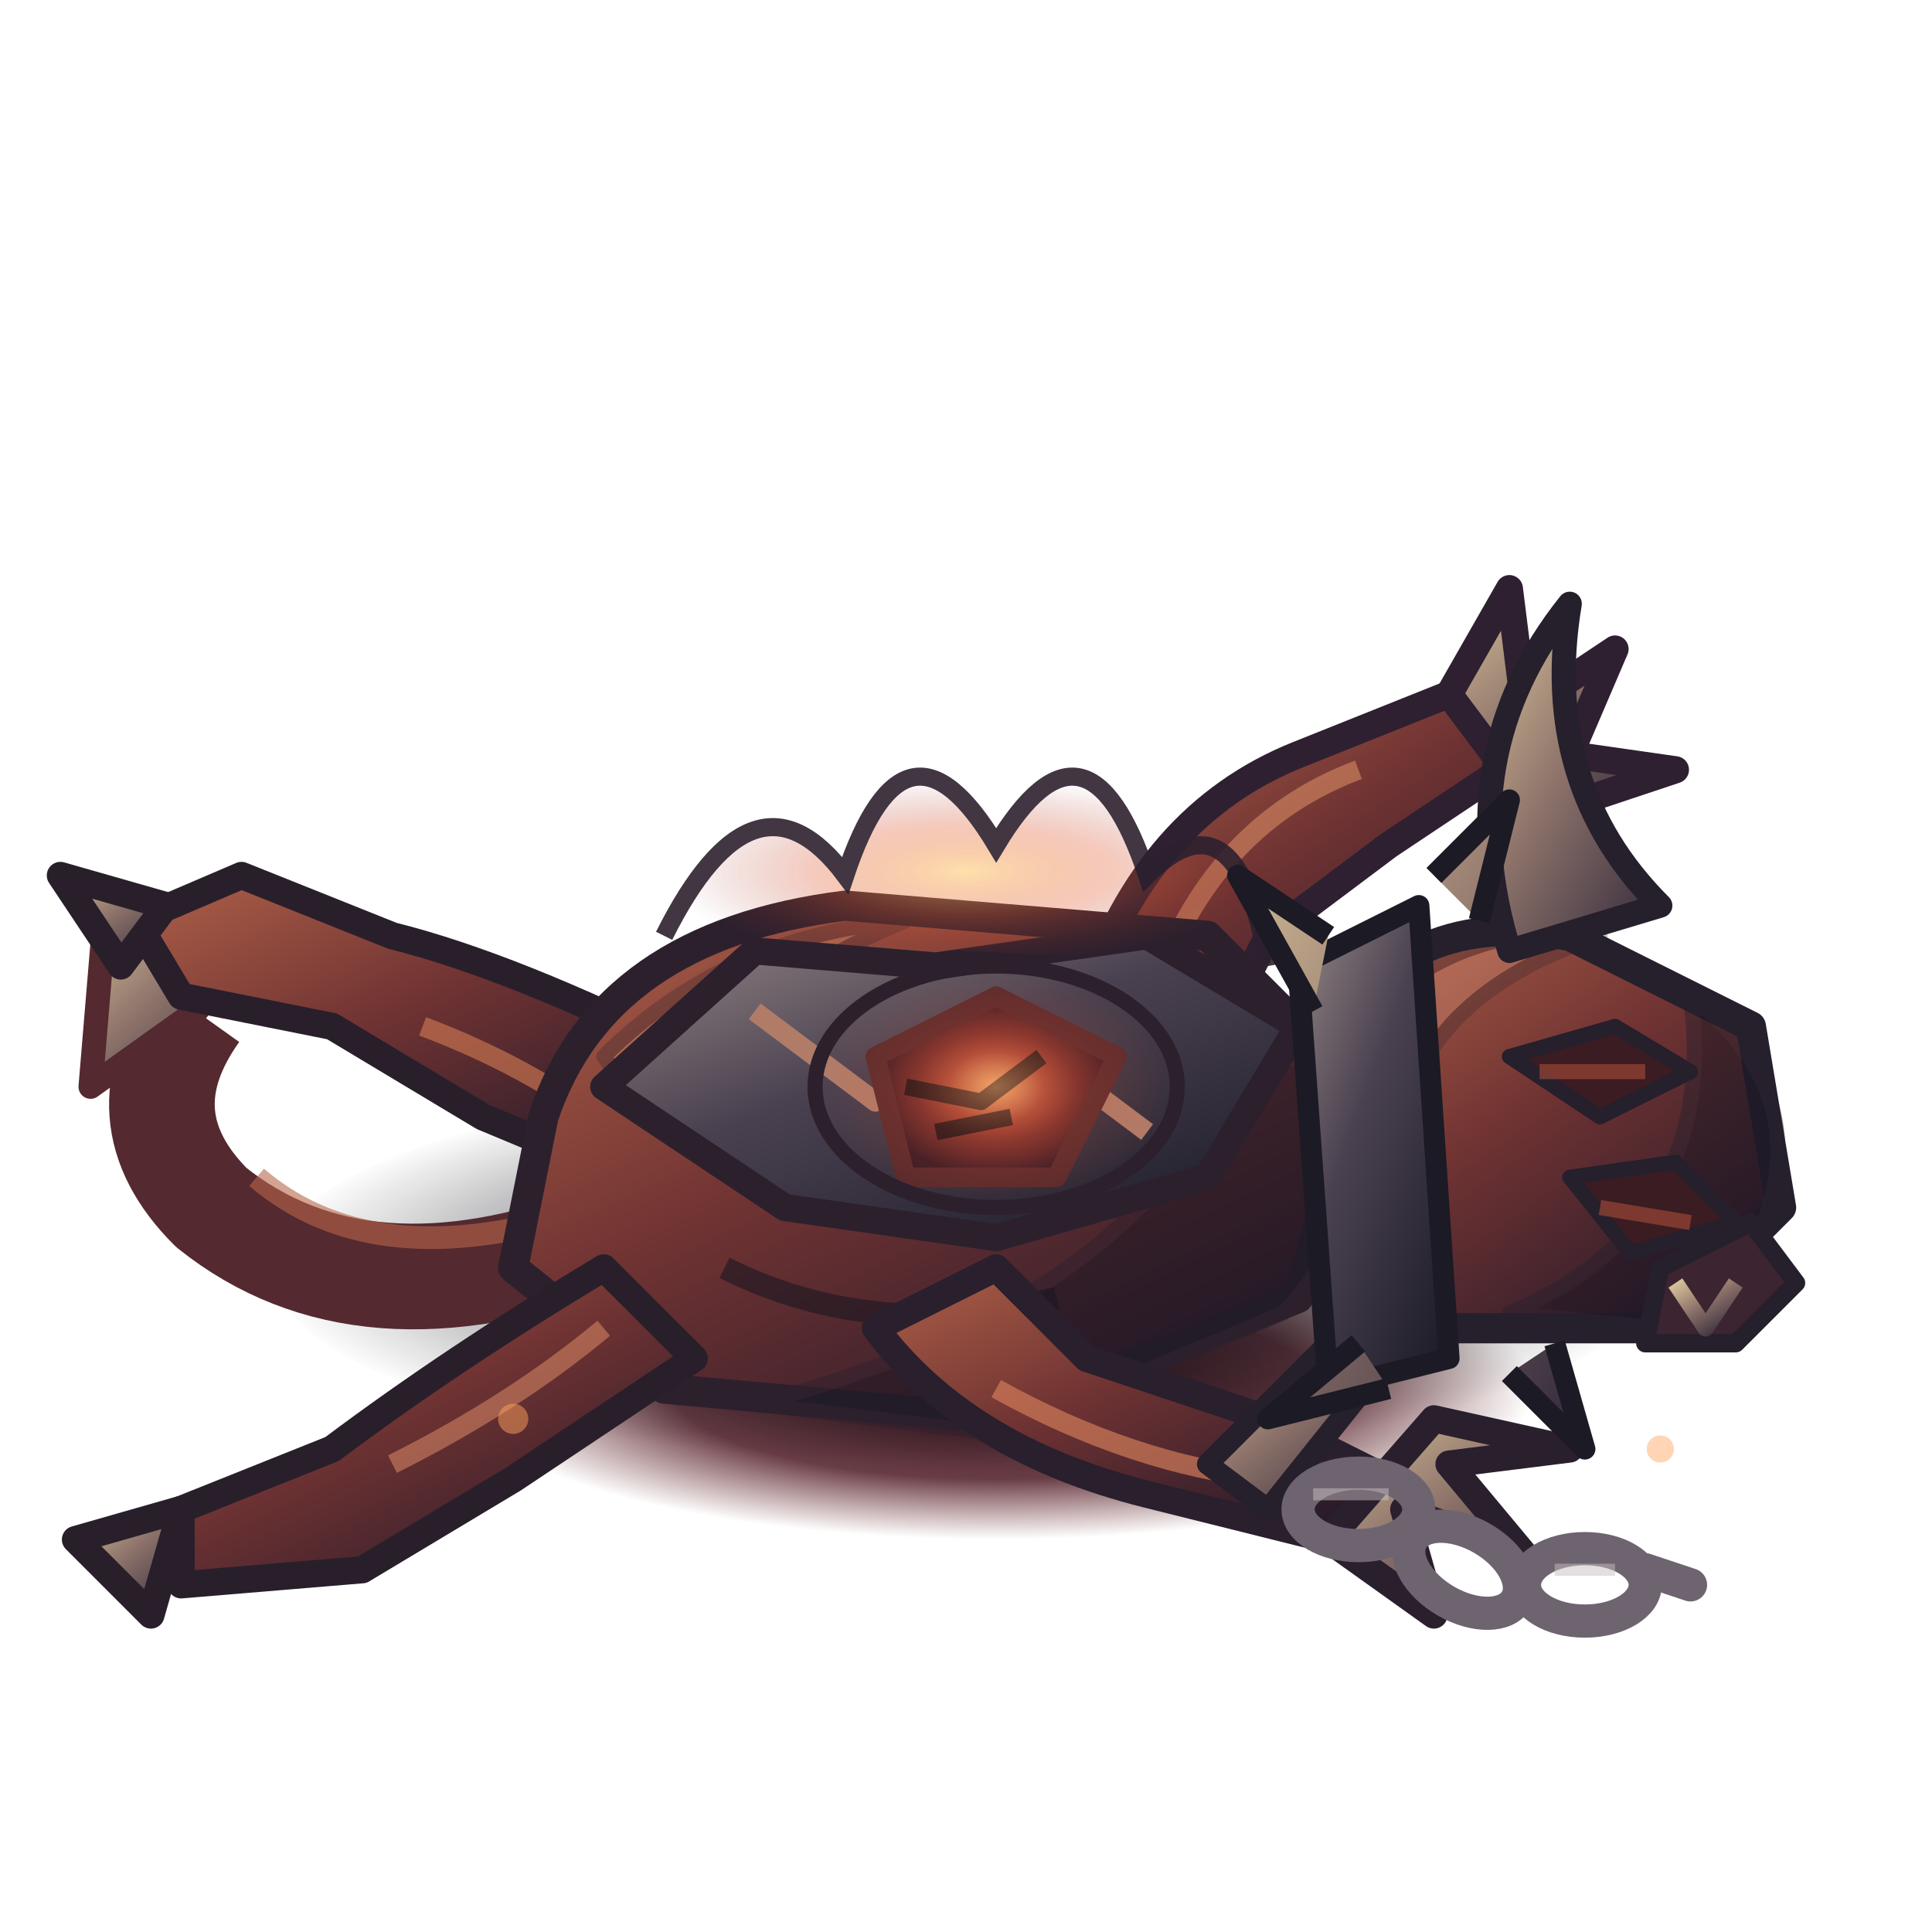
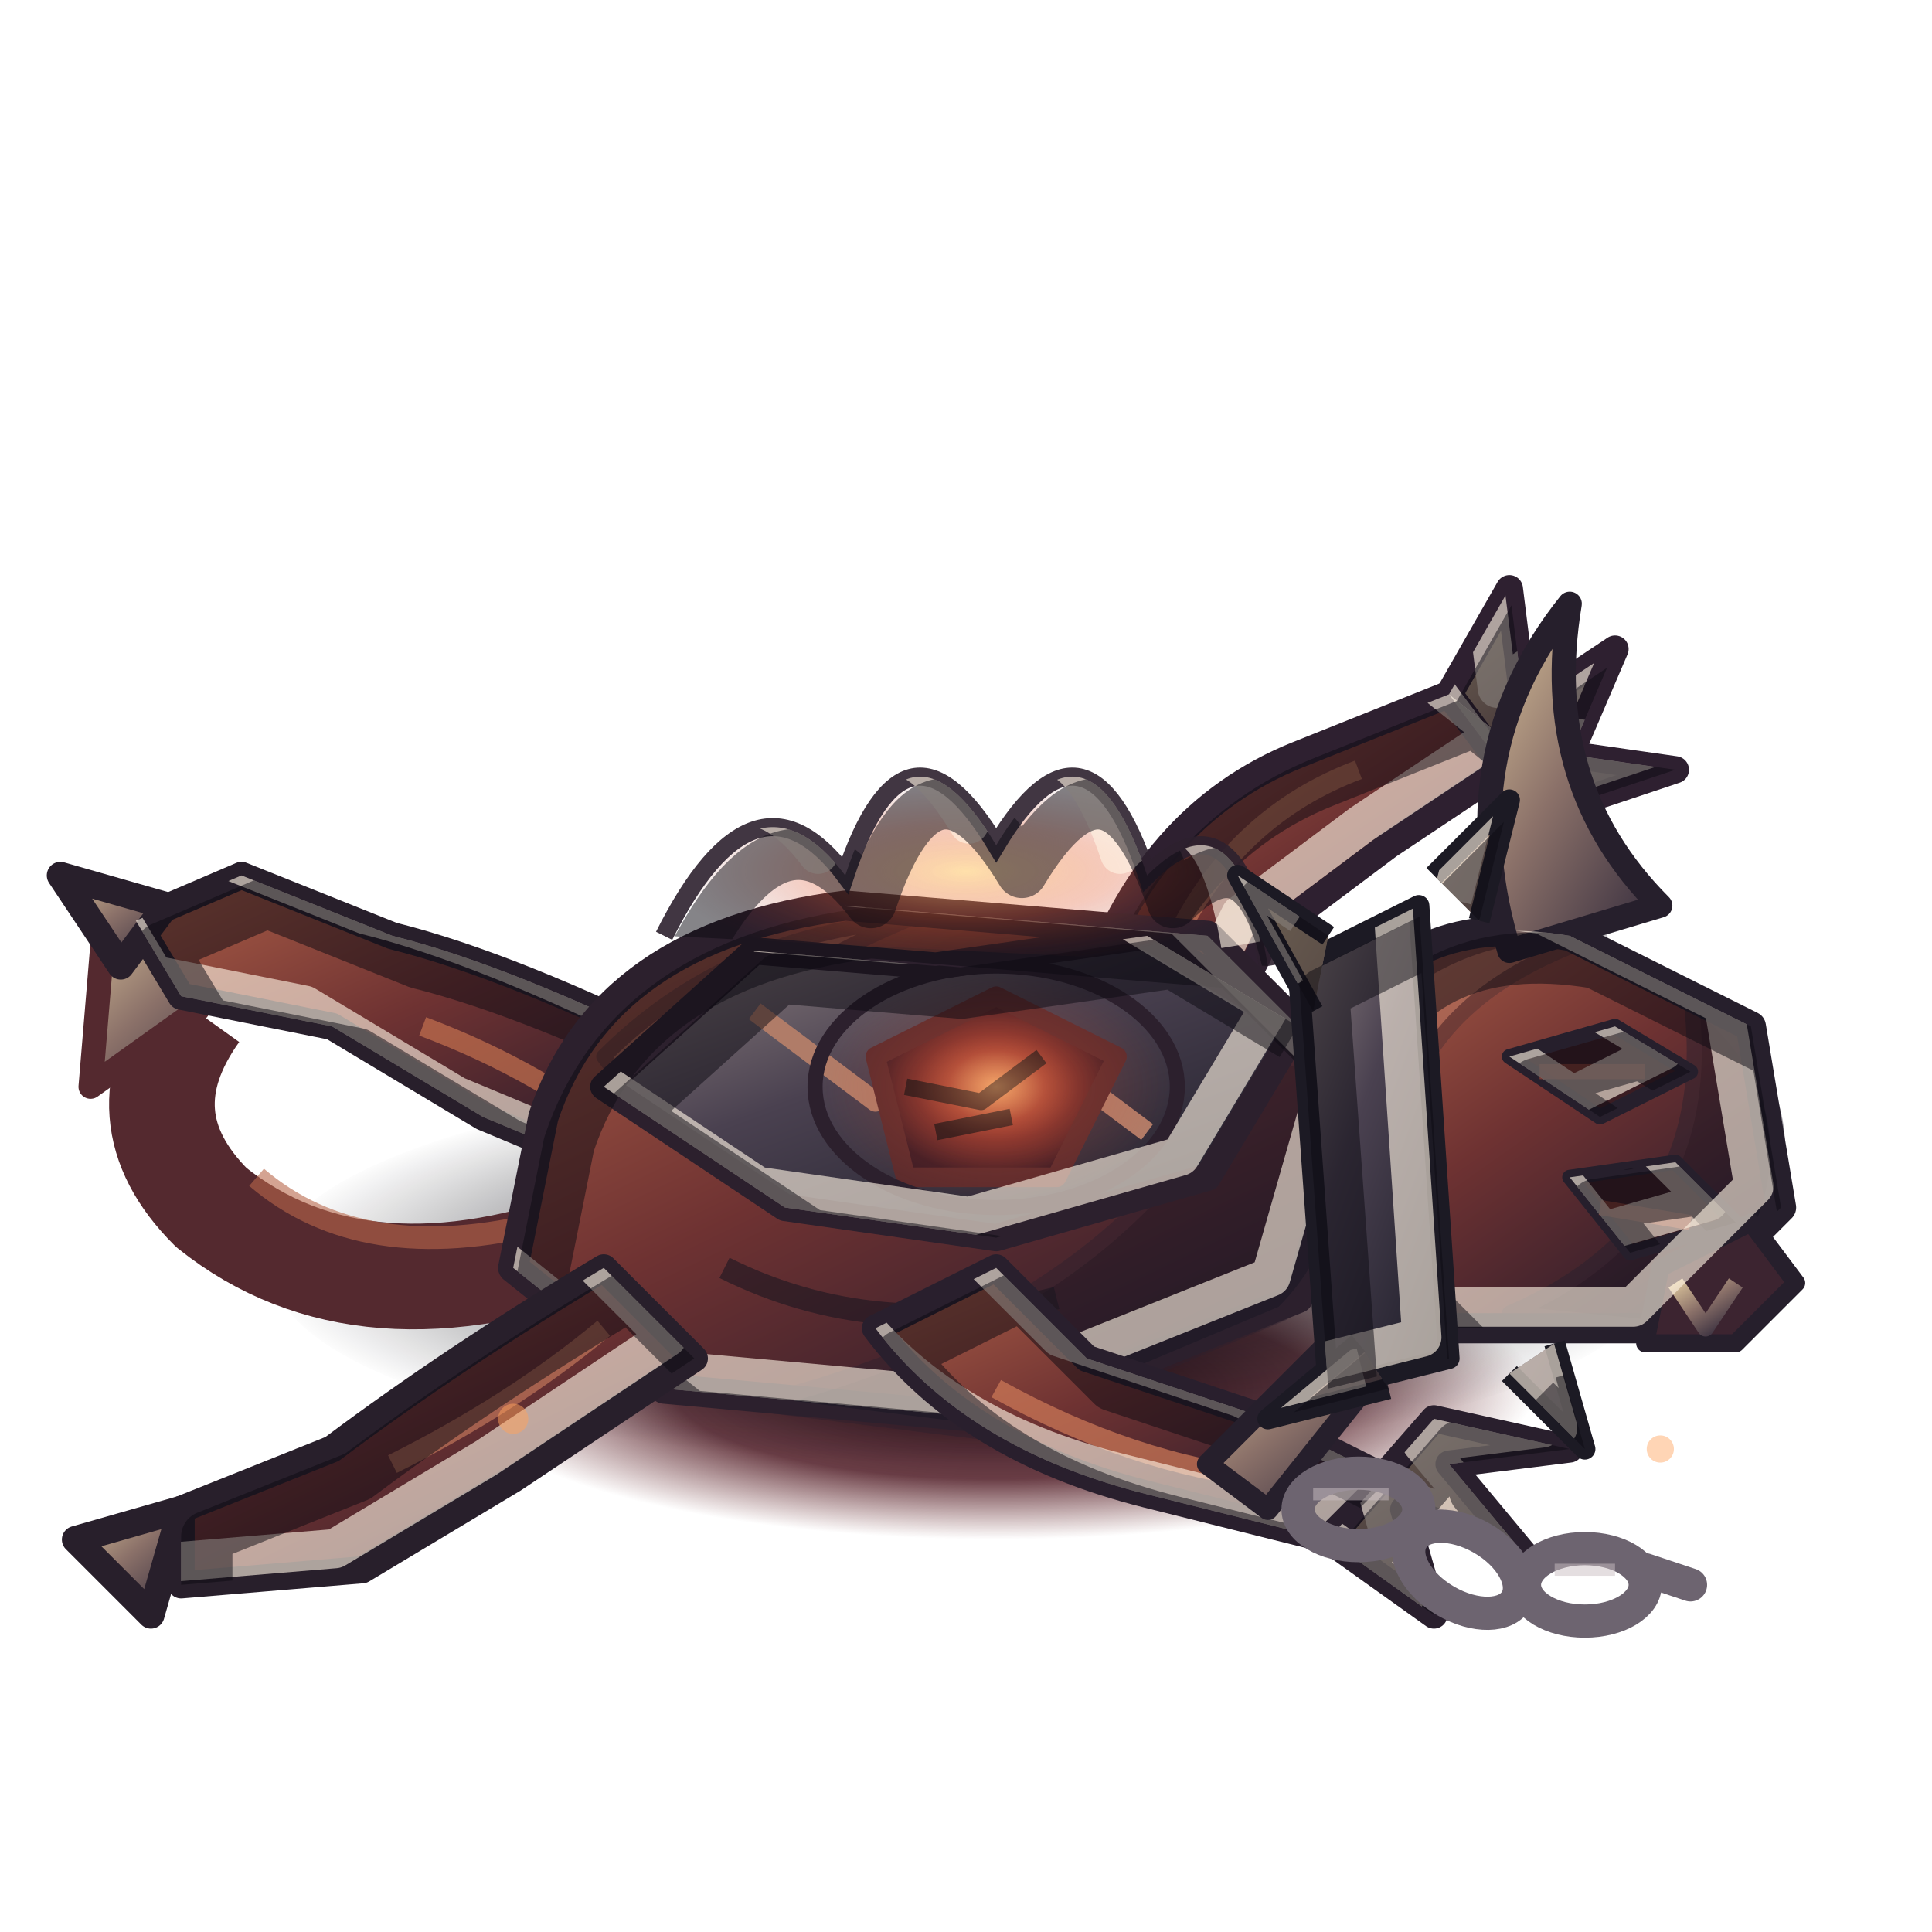
<svg xmlns="http://www.w3.org/2000/svg" viewBox="0 0 128 128">
  <defs>
    <radialGradient id="sh">
      <stop stop-color="#06050c" stop-opacity="0.8" />
      <stop offset="0.55" stop-color="#06050c" stop-opacity="0.42" />
      <stop offset="1" stop-color="#06050c" stop-opacity="0" />
    </radialGradient>
    <linearGradient id="hide" x1="0.1" x2="0.9" y2="1">
      <stop stop-color="#a95c46" />
      <stop offset="0.45" stop-color="#6e3232" />
      <stop offset="1" stop-color="#1f1829" />
    </linearGradient>
    <linearGradient id="horn" x2="0.85" y2="1">
      <stop stop-color="#d9c29a" />
      <stop offset="0.5" stop-color="#8b7169" />
      <stop offset="1" stop-color="#3b3140" />
    </linearGradient>
    <linearGradient id="iron" x2="0.85" y2="1">
      <stop stop-color="#958886" />
      <stop offset="0.45" stop-color="#4a4150" />
      <stop offset="1" stop-color="#1f1e2a" />
    </linearGradient>
    <radialGradient id="ember">
      <stop stop-color="#e79a62" />
      <stop offset="0.4" stop-color="#9c3c30" />
      <stop offset="1" stop-color="#3a1a24" />
    </radialGradient>
    <radialGradient id="glow">
      <stop stop-color="#ffb070" stop-opacity="0.55" />
      <stop offset="0.45" stop-color="#d8583a" stop-opacity="0.2" />
      <stop offset="1" stop-color="#d8583a" stop-opacity="0" />
    </radialGradient>
    <radialGradient id="ichor">
      <stop stop-color="#2a0f18" />
      <stop offset="0.6" stop-color="#4e1a24" stop-opacity="0.85" />
      <stop offset="1" stop-color="#6b2a2c" stop-opacity="0" />
    </radialGradient>
    <radialGradient id="mane">
      <stop stop-color="#ffcf7a" stop-opacity="0.7" />
      <stop offset="0.5" stop-color="#e0582e" stop-opacity="0.35" />
      <stop offset="1" stop-color="#8a2a2a" stop-opacity="0" />
    </radialGradient>
+     <clipPath id="rim-1-0">
+       <path d="M46 70Q34 64 26 62L16 58 9 61 12 66 22 68 32 74 44 79Z" />
+     </clipPath>
+     <clipPath id="rim-2-0">
+       <path d="M96 46l4-7 1 8 6-4-3 7 7 1-9 3Z" />
+     </clipPath>
+     <clipPath id="rim-2-1">
+       <path d="M72 66Q76 54 86 50L96 46 101 50 92 56 84 62 80 70Z" />
+     </clipPath>
+     <clipPath id="rim-3-0">
+       <path d="M36 74Q40 62 56 60L80 62 90 72 86 86 66 94 44 92 34 84Z" />
+     </clipPath>
+     <clipPath id="rim-3-1">
+       <path d="M40 72 50 63 62 64 76 62 86 68 80 78 66 82 52 80Z" />
+     </clipPath>
+     <clipPath id="rim-4-0">
+       <path d="M44 62q6-12 12-4 4-12 10-2 6-10 10 2 6-6 8 6" />
+     </clipPath>
+     <clipPath id="rim-5-0">
+       <path d="M40 84Q30 90 22 96L12 100 12 105 24 104 34 98 46 90Z" />
+     </clipPath>
+     <clipPath id="rim-6-0">
+       <path d="M88 102l7 5-2-7 8 3-5-6 8-1-9-2Z" />
+     </clipPath>
+     <clipPath id="rim-6-1">
+       <path d="M58 88Q64 96 76 99L88 102 92 98 84 94 72 90 66 84Z" />
+     </clipPath>
+     <clipPath id="rim-7-0">
+       <path d="M100 70l7-2 5 3-6 3ZM104 78l7-1 4 4-7 2Z" />
+     </clipPath>
+     <clipPath id="rim-7-1">
+       <path d="M88 70Q92 60 104 62L116 68 118 80 110 88 96 88 88 80Z" />
+     </clipPath>
+     <clipPath id="rim-8-0">
+       <path d="m88 62-6-4 5 9m8-9 5-5-2 8m-8 28-6 5 8-2m8-1 5 5-2-7" />
+     </clipPath>
+     <clipPath id="rim-8-1">
+       <path d="M86 64 94 60 96 90 88 92Z" />
+     </clipPath>
  </defs>
  <ellipse cx="66" cy="92" rx="36" ry="10" fill="url(#ichor)" />
  <ellipse cx="64" cy="84" rx="46" ry="13" fill="url(#sh)" />
  <g stroke="#54292f" stroke-linejoin="round" fill="none">
    <path d="M40 82Q24 88 14 80Q8 74 13 67" stroke-width="7" />
    <path d="M13 67 6 72 7 60 17 62Z" fill="url(#horn)" stroke-width="1.6" />
    <path d="M36 81Q24 84 17 78" stroke="#b86649" stroke-width="1.5" opacity=".6" />
  </g>
  <g stroke="#281f2b" stroke-width="1.8" stroke-linejoin="round">
    <path d="M46 70Q34 64 26 62L16 58 9 61 12 66 22 68 32 74 44 79Z" fill="url(#hide)" />
    <path d="M11 60 4 58 8 64Z" fill="url(#horn)" />
    <path d="M28 68q8 3 14 8" fill="none" stroke="#c4704e" stroke-width="1.3" opacity=".7" />
+     <g clip-path="url(#rim-1-0)">
+       <path d="M46 70Q34 64 26 62L16 58 9 61 12 66 22 68 32 74 44 79Z" transform="translate(-1.8 -1.4)" fill="none" stroke="#fff4e4" stroke-width="2.6" stroke-opacity="0.62" stroke-linejoin="round" />
+       <path d="M46 70Q34 64 26 62L16 58 9 61 12 66 22 68 32 74 44 79Z" transform="translate(1.7 1.8)" fill="none" stroke="#0c0a12" stroke-width="3.4" stroke-opacity="0.5" stroke-linejoin="round" />
+     </g>
  </g>
  <g stroke="#2e2030" stroke-width="1.8" stroke-linejoin="round">
    <path d="M72 66Q76 54 86 50L96 46 101 50 92 56 84 62 80 70Z" fill="url(#hide)" />
    <path d="M96 46l4-7 1 8 6-4-3 7 7 1-9 3Z" fill="url(#horn)" />
    <path d="M78 62q4-8 12-11" fill="none" stroke="#d08260" stroke-width="1.3" opacity=".65" />
+     <g clip-path="url(#rim-2-0)">
+       <path d="M96 46l4-7 1 8 6-4-3 7 7 1-9 3Z" transform="translate(-1.8 -1.4)" fill="none" stroke="#fff4e4" stroke-width="2.6" stroke-opacity="0.62" stroke-linejoin="round" />
+       <path d="M96 46l4-7 1 8 6-4-3 7 7 1-9 3Z" transform="translate(1.7 1.8)" fill="none" stroke="#0c0a12" stroke-width="3.4" stroke-opacity="0.5" stroke-linejoin="round" />
+     </g>
+     <g clip-path="url(#rim-2-1)">
+       <path d="M72 66Q76 54 86 50L96 46 101 50 92 56 84 62 80 70Z" transform="translate(-1.8 -1.4)" fill="none" stroke="#fff4e4" stroke-width="2.6" stroke-opacity="0.62" stroke-linejoin="round" />
+       <path d="M72 66Q76 54 86 50L96 46 101 50 92 56 84 62 80 70Z" transform="translate(1.7 1.8)" fill="none" stroke="#0c0a12" stroke-width="3.4" stroke-opacity="0.5" stroke-linejoin="round" />
+     </g>
  </g>
  <g stroke="#2c202d" stroke-linejoin="round">
    <path d="M36 74Q40 62 56 60L80 62 90 72 86 86 66 94 44 92 34 84Z" fill="url(#hide)" stroke-width="2" />
    <path d="M86 70q6 10-1 17L66 95 50 93q24-6 32-22Z" fill="#161421" opacity=".45" />
    <path d="M40 70q8-8 20-9-12 5-17 13Z" fill="#e8a07a" opacity=".3" />
    <path d="M40 72 50 63 62 64 76 62 86 68 80 78 66 82 52 80Z" fill="url(#iron)" stroke-width="1.8" />
    <path d="M50 67l8 6 10-4 8 6" fill="none" stroke="#b07c68" stroke-width="1.3" />
    <path d="M58 70 66 66 74 70 70 78 60 78Z" fill="url(#ember)" stroke="#5a2a2c" stroke-width="1.3" />
    <path d="M60 72l5 1 4-3m-7 5 5-1" fill="none" stroke="#1d1418" stroke-width="1.1" />
    <ellipse cx="66" cy="72" rx="12" ry="8" fill="url(#glow)" />
    <path d="M48 84q10 5 22 2" fill="none" stroke="#1b1520" stroke-width="1.5" opacity=".6" />
+     <g clip-path="url(#rim-3-0)">
+       <path d="M36 74Q40 62 56 60L80 62 90 72 86 86 66 94 44 92 34 84Z" transform="translate(-1.8 -1.4)" fill="none" stroke="#fff4e4" stroke-width="2.6" stroke-opacity="0.62" stroke-linejoin="round" />
+       <path d="M36 74Q40 62 56 60L80 62 90 72 86 86 66 94 44 92 34 84Z" transform="translate(1.7 1.8)" fill="none" stroke="#0c0a12" stroke-width="3.4" stroke-opacity="0.5" stroke-linejoin="round" />
+     </g>
+     <g clip-path="url(#rim-3-1)">
+       <path d="M40 72 50 63 62 64 76 62 86 68 80 78 66 82 52 80Z" transform="translate(-1.8 -1.4)" fill="none" stroke="#fff4e4" stroke-width="2.6" stroke-opacity="0.62" stroke-linejoin="round" />
+       <path d="M40 72 50 63 62 64 76 62 86 68 80 78 66 82 52 80Z" transform="translate(1.7 1.8)" fill="none" stroke="#0c0a12" stroke-width="3.4" stroke-opacity="0.5" stroke-linejoin="round" />
+     </g>
  </g>
  <g stroke="#2c202d" stroke-width="1.2">
    <path d="M44 62q6-12 12-4 4-12 10-2 6-10 10 2 6-6 8 6" fill="url(#mane)" opacity=".9" />
+     <g clip-path="url(#rim-4-0)">
+       <path d="M44 62q6-12 12-4 4-12 10-2 6-10 10 2 6-6 8 6" transform="translate(-1.8 -1.4)" fill="none" stroke="#fff4e4" stroke-width="2.6" stroke-opacity="0.62" stroke-linejoin="round" />
+       <path d="M44 62q6-12 12-4 4-12 10-2 6-10 10 2 6-6 8 6" transform="translate(1.7 1.8)" fill="none" stroke="#0c0a12" stroke-width="3.4" stroke-opacity="0.5" stroke-linejoin="round" />
+     </g>
  </g>
  <g stroke="#281f2b" stroke-width="1.8" stroke-linejoin="round">
    <path d="M40 84Q30 90 22 96L12 100 12 105 24 104 34 98 46 90Z" fill="url(#hide)" />
    <path d="M12 100 5 102 10 107Z" fill="url(#horn)" />
    <path d="M26 97q8-4 14-9" fill="none" stroke="#d08260" stroke-width="1.3" opacity=".6" />
+     <g clip-path="url(#rim-5-0)">
+       <path d="M40 84Q30 90 22 96L12 100 12 105 24 104 34 98 46 90Z" transform="translate(-1.8 -1.4)" fill="none" stroke="#fff4e4" stroke-width="2.6" stroke-opacity="0.62" stroke-linejoin="round" />
+       <path d="M40 84Q30 90 22 96L12 100 12 105 24 104 34 98 46 90Z" transform="translate(1.7 1.8)" fill="none" stroke="#0c0a12" stroke-width="3.4" stroke-opacity="0.5" stroke-linejoin="round" />
+     </g>
  </g>
  <g stroke="#291f2d" stroke-width="1.8" stroke-linejoin="round">
    <path d="M58 88Q64 96 76 99L88 102 92 98 84 94 72 90 66 84Z" fill="url(#hide)" />
    <path d="M88 102l7 5-2-7 8 3-5-6 8-1-9-2Z" fill="url(#horn)" />
    <path d="M66 92q9 5 18 6" fill="none" stroke="#d07a58" stroke-width="1.3" opacity=".7" />
+     <g clip-path="url(#rim-6-0)">
+       <path d="M88 102l7 5-2-7 8 3-5-6 8-1-9-2Z" transform="translate(-1.8 -1.4)" fill="none" stroke="#fff4e4" stroke-width="2.6" stroke-opacity="0.62" stroke-linejoin="round" />
+       <path d="M88 102l7 5-2-7 8 3-5-6 8-1-9-2Z" transform="translate(1.7 1.8)" fill="none" stroke="#0c0a12" stroke-width="3.4" stroke-opacity="0.5" stroke-linejoin="round" />
+     </g>
+     <g clip-path="url(#rim-6-1)">
+       <path d="M58 88Q64 96 76 99L88 102 92 98 84 94 72 90 66 84Z" transform="translate(-1.8 -1.4)" fill="none" stroke="#fff4e4" stroke-width="2.6" stroke-opacity="0.62" stroke-linejoin="round" />
+       <path d="M58 88Q64 96 76 99L88 102 92 98 84 94 72 90 66 84Z" transform="translate(1.7 1.8)" fill="none" stroke="#0c0a12" stroke-width="3.4" stroke-opacity="0.5" stroke-linejoin="round" />
+     </g>
  </g>
  <g stroke="#261f2c" stroke-linejoin="round">
    <path d="M88 70Q92 60 104 62L116 68 118 80 110 88 96 88 88 80Z" fill="url(#hide)" stroke-width="2" />
    <path d="M112 66q9 7 4 17l-6 5-10-1q14-6 12-21Z" fill="#161421" opacity=".45" />
    <path d="M92 66q6-5 14-4-9 3-12 9Z" fill="#f0a987" opacity=".28" />
    <path d="M100 63Q96 50 104 40Q102 52 110 60Z" fill="url(#horn)" stroke-width="1.6" />
    <path d="M92 90 84 100 80 97 88 89Z" fill="url(#horn)" stroke-width="1.4" />
    <path d="M100 70l7-2 5 3-6 3ZM104 78l7-1 4 4-7 2Z" fill="#3a1c22" />
    <path d="M102 71h7M106 80l6 1" stroke="#b5503a" stroke-width="1" opacity=".55" />
    <path d="M110 84l6-3 3 4-4 4h-6Z" fill="#3c2430" stroke-width="1.2" />
    <path d="M111 85l2 3 2-3" fill="none" stroke="url(#horn)" stroke-width="1.1" />
+     <g clip-path="url(#rim-7-0)">
+       <path d="M100 70l7-2 5 3-6 3ZM104 78l7-1 4 4-7 2Z" transform="translate(-1.8 -1.4)" fill="none" stroke="#fff4e4" stroke-width="2.6" stroke-opacity="0.62" stroke-linejoin="round" />
+       <path d="M100 70l7-2 5 3-6 3ZM104 78l7-1 4 4-7 2Z" transform="translate(1.7 1.8)" fill="none" stroke="#0c0a12" stroke-width="3.4" stroke-opacity="0.5" stroke-linejoin="round" />
+     </g>
+     <g clip-path="url(#rim-7-1)">
+       <path d="M88 70Q92 60 104 62L116 68 118 80 110 88 96 88 88 80Z" transform="translate(-1.8 -1.4)" fill="none" stroke="#fff4e4" stroke-width="2.6" stroke-opacity="0.62" stroke-linejoin="round" />
+       <path d="M88 70Q92 60 104 62L116 68 118 80 110 88 96 88 88 80Z" transform="translate(1.7 1.8)" fill="none" stroke="#0c0a12" stroke-width="3.4" stroke-opacity="0.5" stroke-linejoin="round" />
+     </g>
  </g>
  <g stroke="#1c1a24" stroke-width="1.4" stroke-linejoin="round">
    <path d="M86 64 94 60 96 90 88 92Z" fill="url(#iron)" />
    <path d="m88 62-6-4 5 9m8-9 5-5-2 8m-8 28-6 5 8-2m8-1 5 5-2-7" fill="url(#horn)" />
+     <g clip-path="url(#rim-8-0)">
+       <path d="m88 62-6-4 5 9m8-9 5-5-2 8m-8 28-6 5 8-2m8-1 5 5-2-7" transform="translate(-1.8 -1.4)" fill="none" stroke="#fff4e4" stroke-width="2.6" stroke-opacity="0.62" stroke-linejoin="round" />
+       <path d="m88 62-6-4 5 9m8-9 5-5-2 8m-8 28-6 5 8-2m8-1 5 5-2-7" transform="translate(1.7 1.8)" fill="none" stroke="#0c0a12" stroke-width="3.4" stroke-opacity="0.5" stroke-linejoin="round" />
+     </g>
+     <g clip-path="url(#rim-8-1)">
+       <path d="M86 64 94 60 96 90 88 92Z" transform="translate(-1.8 -1.4)" fill="none" stroke="#fff4e4" stroke-width="2.6" stroke-opacity="0.62" stroke-linejoin="round" />
+       <path d="M86 64 94 60 96 90 88 92Z" transform="translate(1.7 1.8)" fill="none" stroke="#0c0a12" stroke-width="3.4" stroke-opacity="0.5" stroke-linejoin="round" />
+     </g>
  </g>
  <g fill="none" stroke="#6d6470" stroke-width="2.2">
    <ellipse cx="90" cy="100" rx="4" ry="2.4" />
    <ellipse cx="97" cy="104" rx="4" ry="2.4" transform="rotate(30 97 104)" />
    <ellipse cx="105" cy="105" rx="4" ry="2.4" />
    <path d="M109 104l3 1" stroke-linecap="round" />
  </g>
  <g fill="none" stroke="#c9bdc2" stroke-width=".8" opacity=".5">
    <path d="M87 99h5M103 104h4" />
  </g>
  <g fill="#ffa25c">
    <circle cx="34" cy="94" r="1" opacity="0.5" />
    <circle cx="110" cy="96" r="0.9" opacity="0.45" />
  </g>
</svg>
